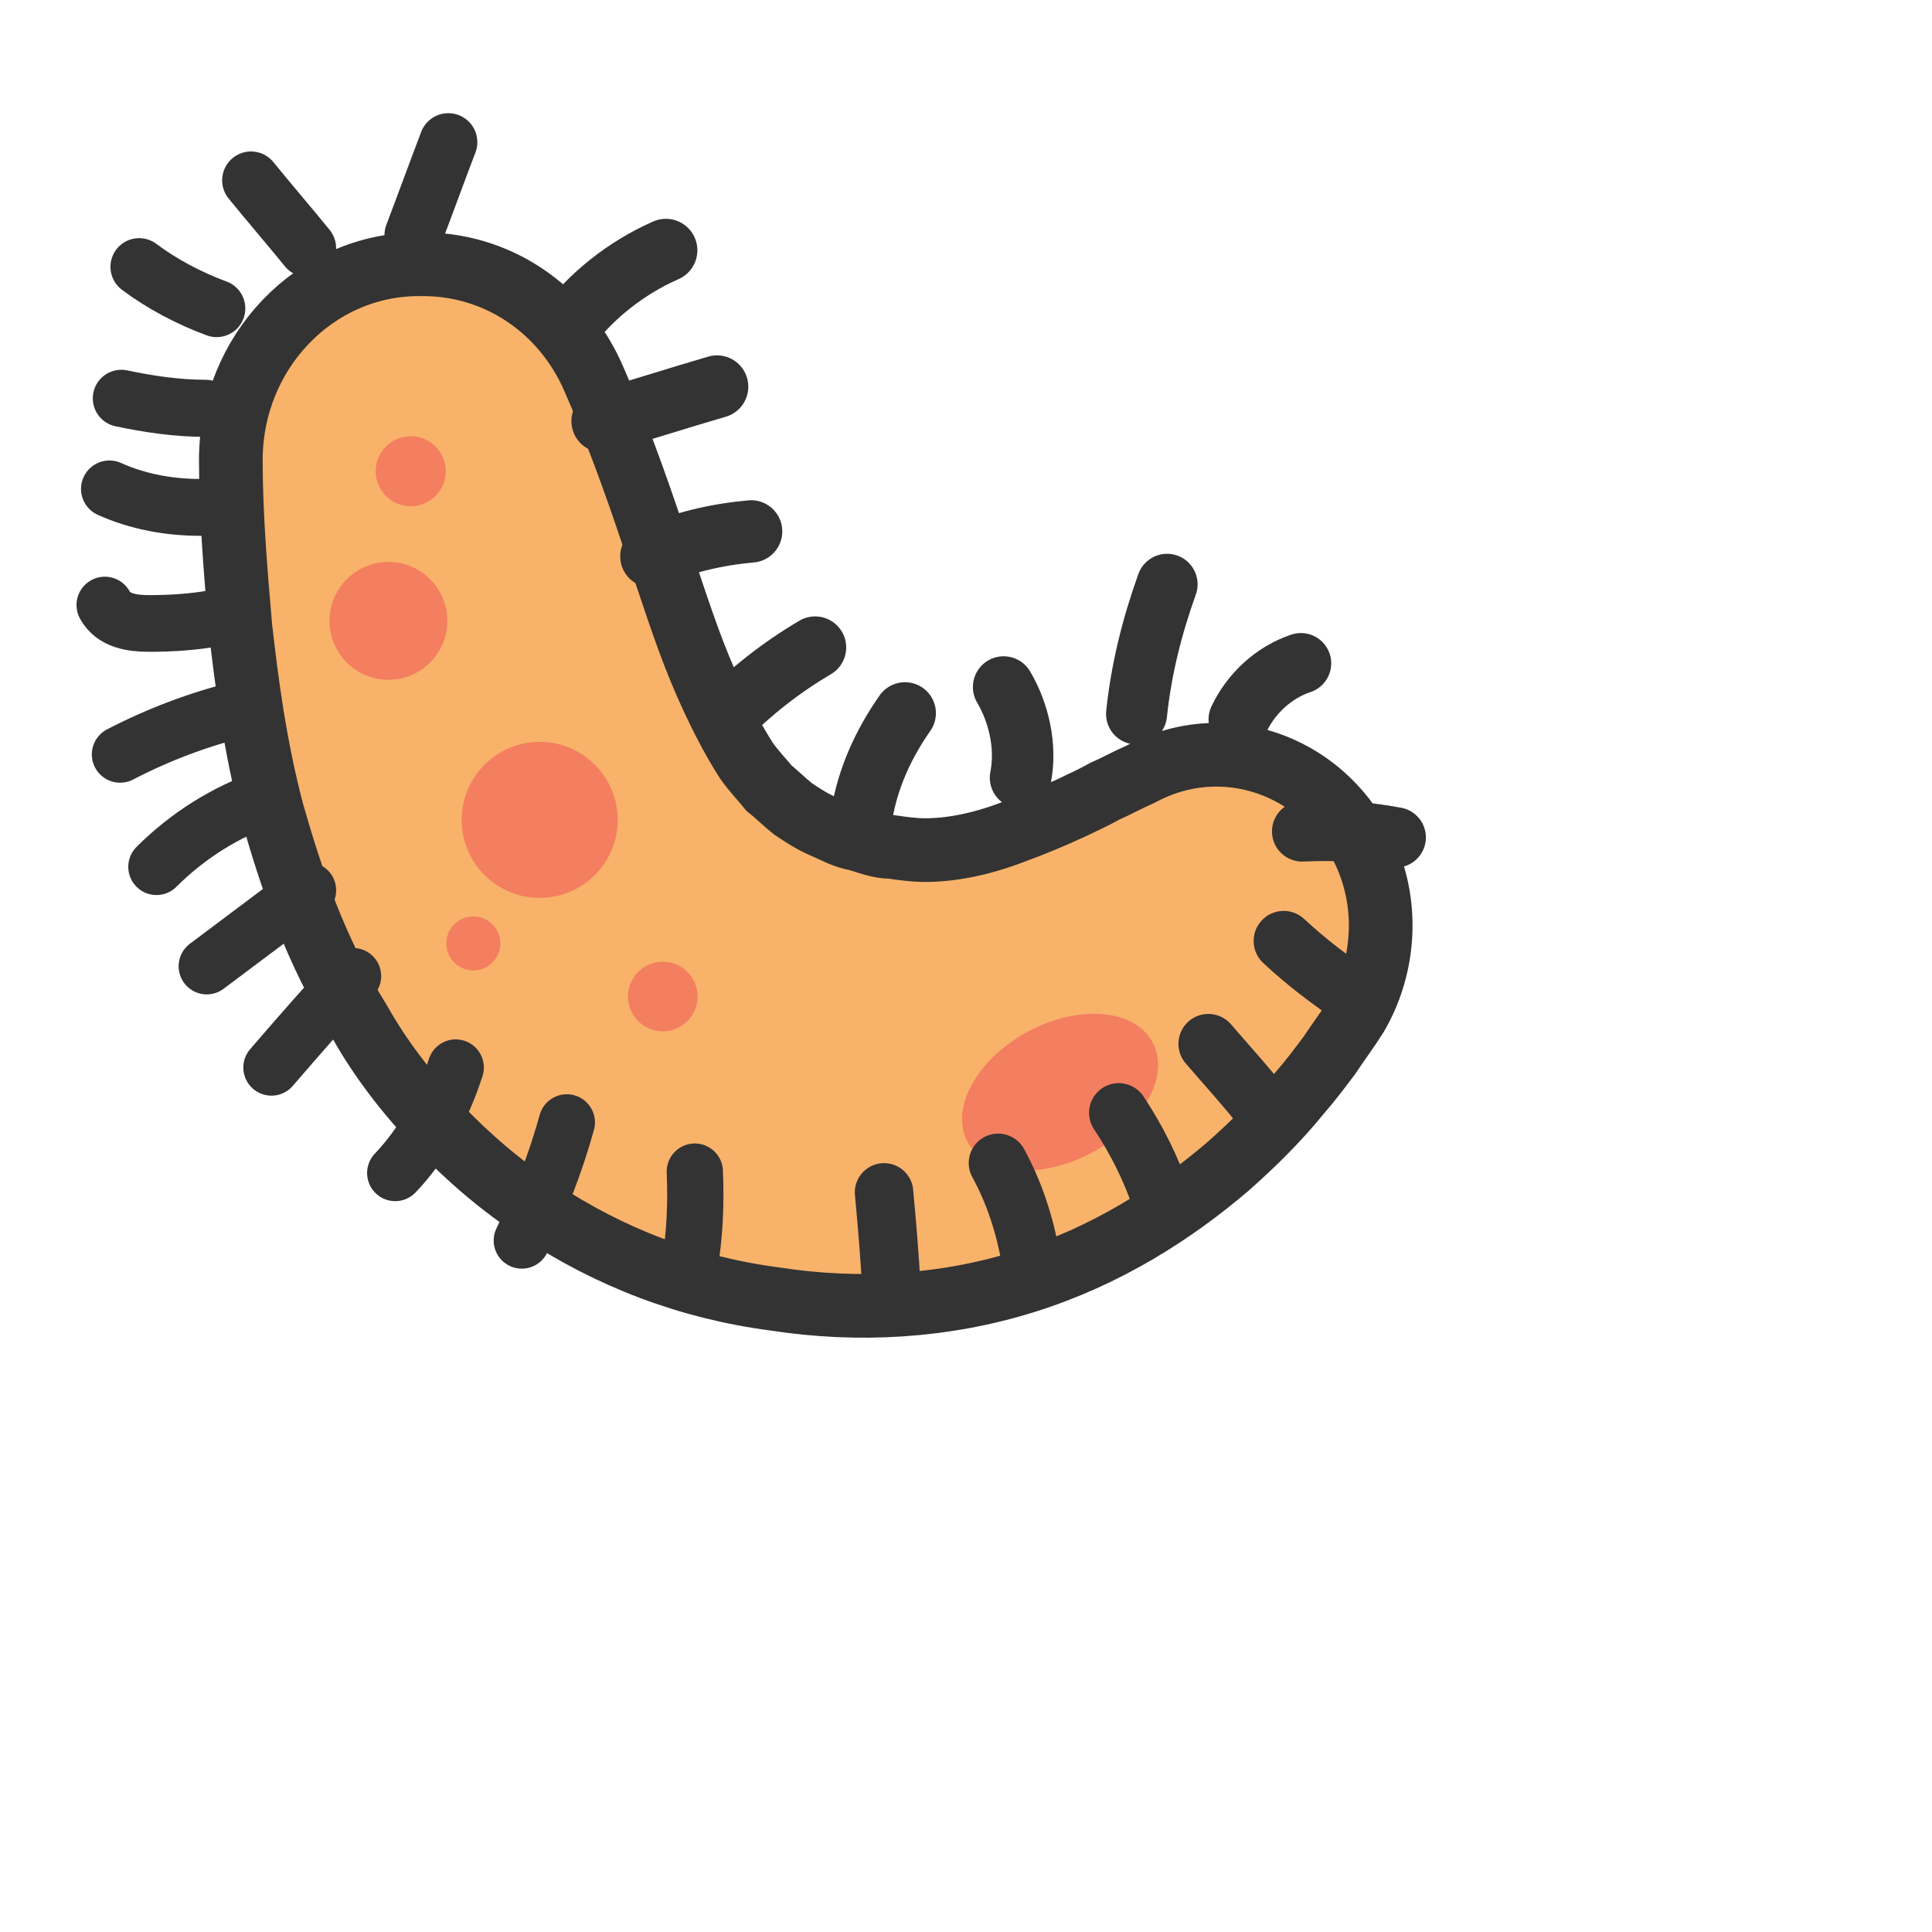
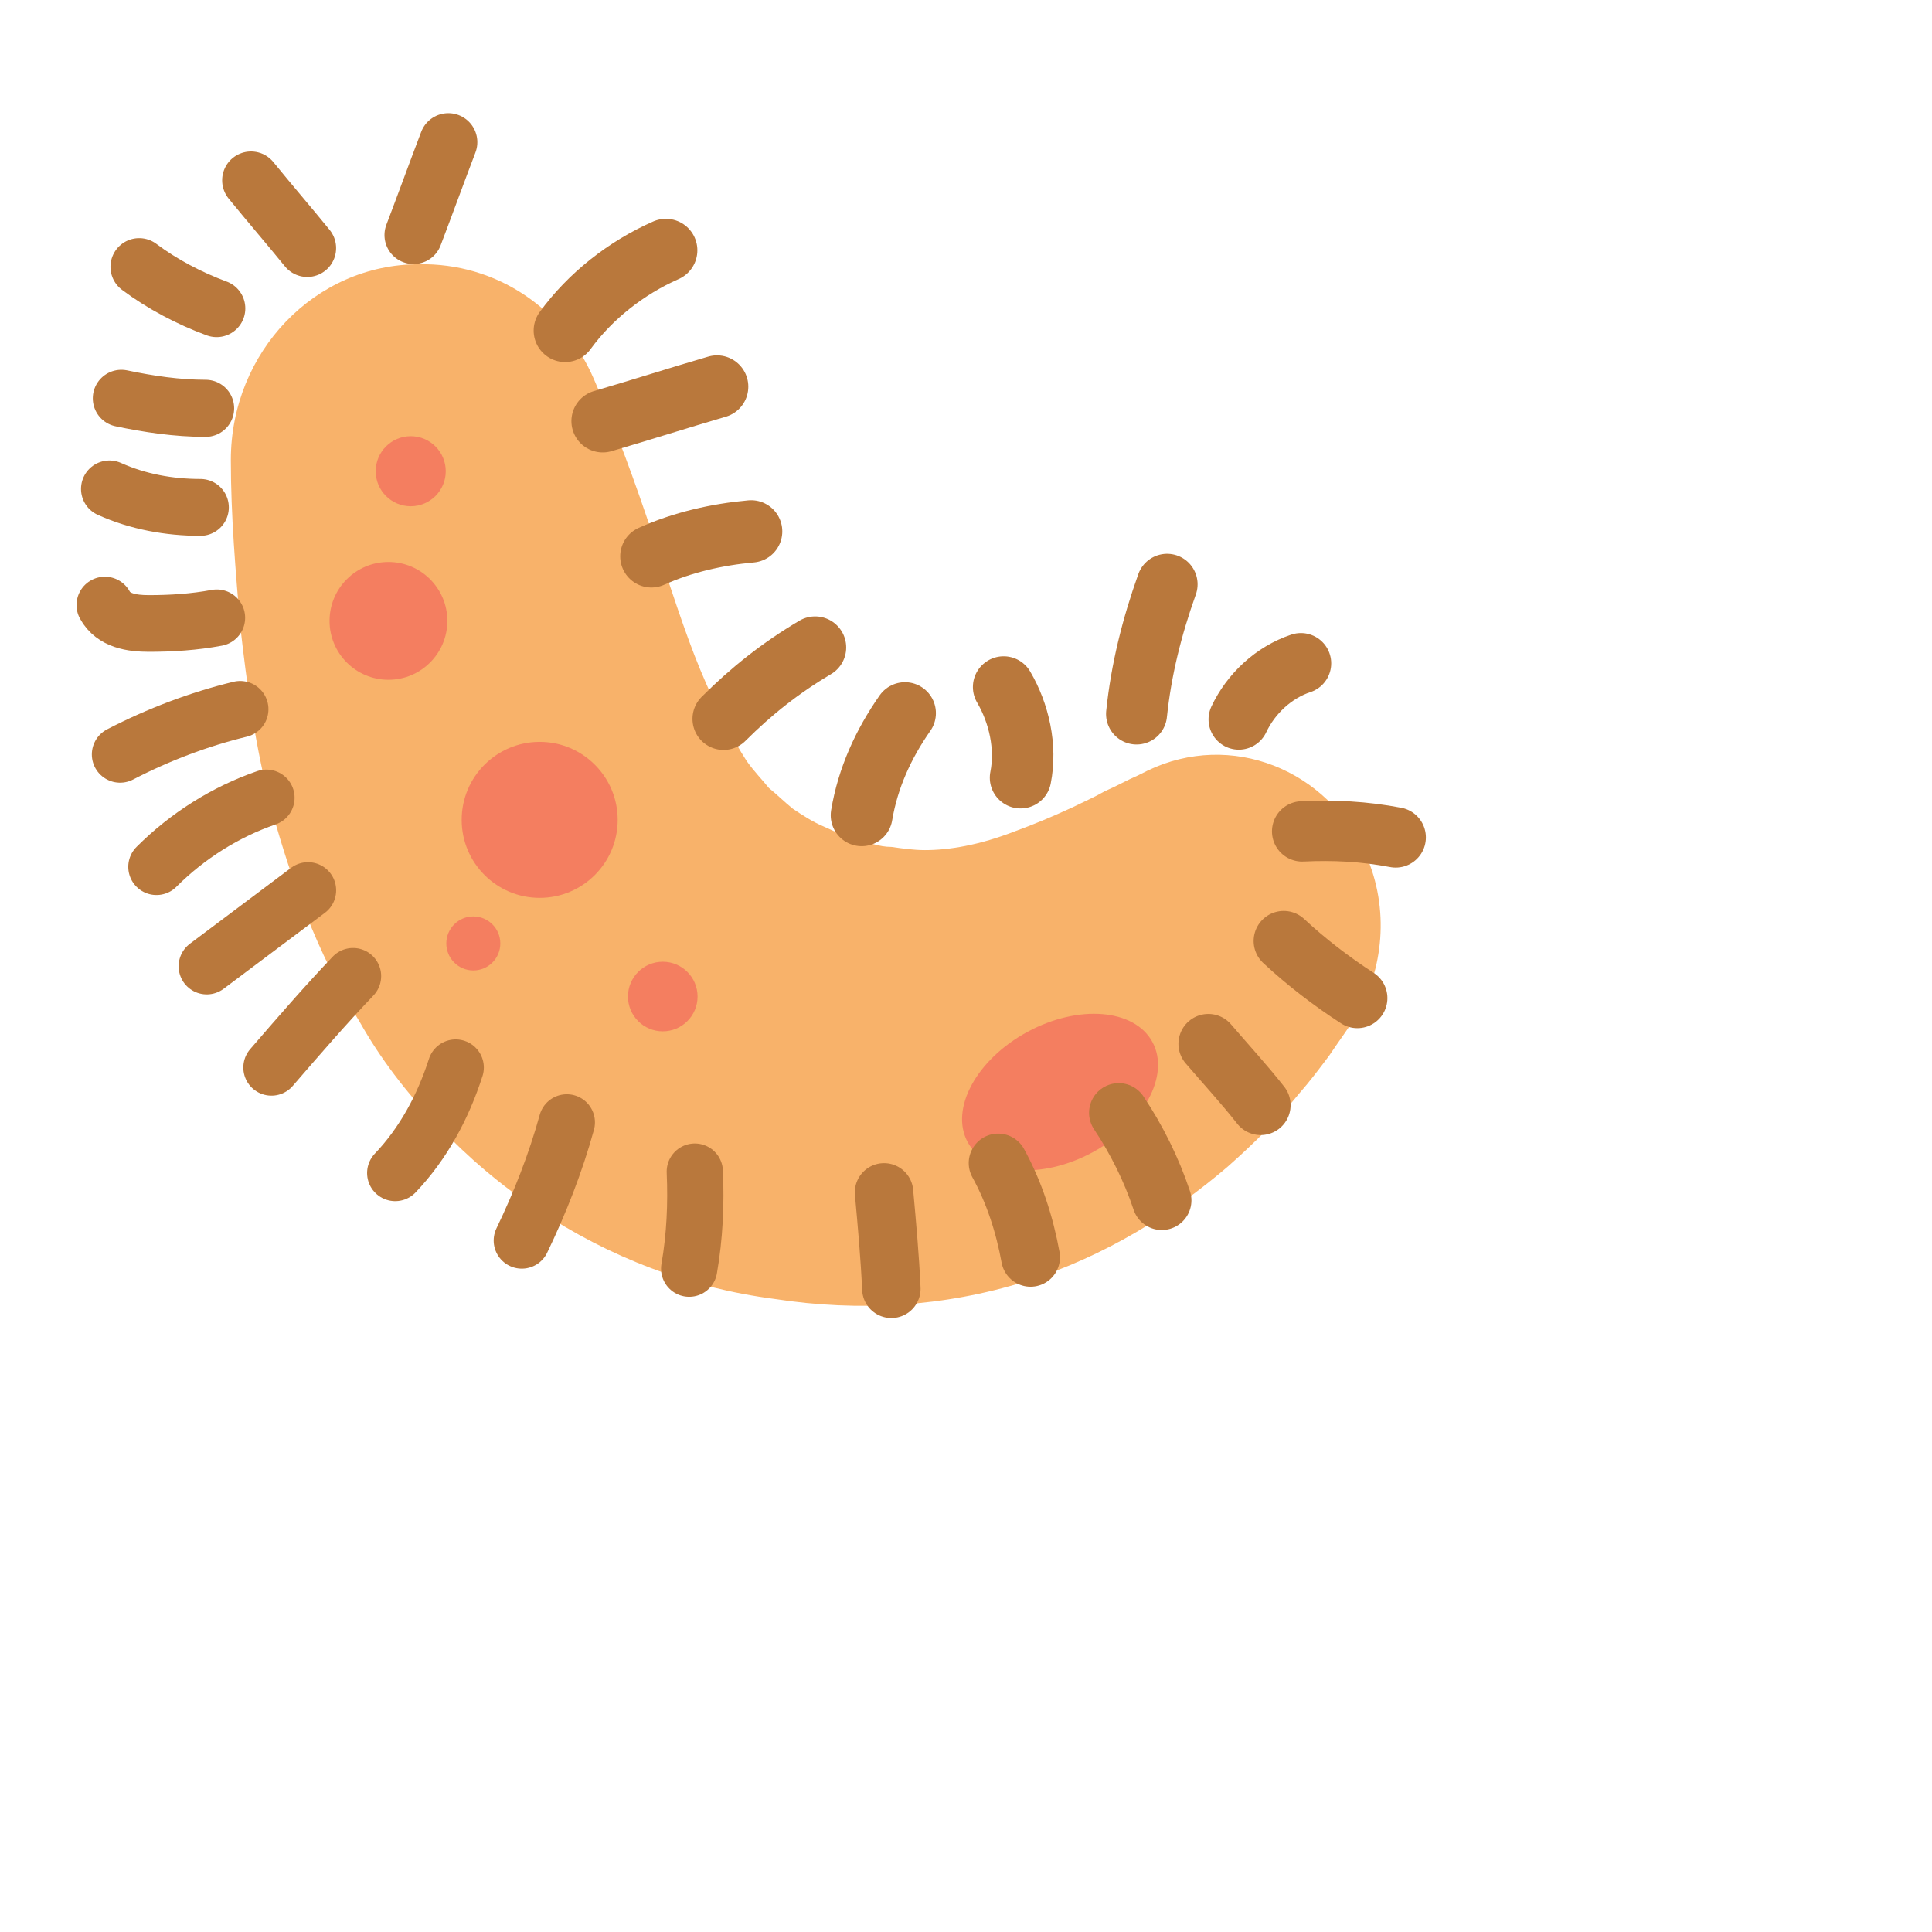
<svg xmlns="http://www.w3.org/2000/svg" version="1.1" id="圖層_1" x="0" y="0" viewBox="0 0 100 100" xml:space="preserve" preserveAspectRatio="xMidYMid" width="200" height="200" style="margin-top:0px;margin-right:0px;margin-bottom:0px;margin-left:0px;display:block;shape-rendering:auto;background-position-x:0%;background-position-y:0%;background-size:auto;background-origin:padding-box;background-clip:border-box;fill:rgb(0, 0, 0);stroke:none;transform:none;opacity:1;background:transparent;width:200px;height:200px;;animation:none">
  <g class="ldl-scale" style="transform-origin:50px 50px;transform:matrix(0.8, 0, 0, 0.8, 0, 0);fill:rgb(0, 0, 0);stroke:none;opacity:1;;animation:none">
    <g class="ldl-ani" style="fill:rgb(0, 0, 0);stroke:none;transform:none;opacity:1;;animation:none">
      <g class="ldl-layer" style="fill:rgb(0, 0, 0);stroke:none;transform:none;opacity:1;;animation:none">
        <g class="ldl-ani" style="opacity:1;transform-origin:50px 50px;transform:matrix(1.03, 0, 0, 1.03, 0, 0);animation-name:animate;animation-duration:1s;animation-timing-function:linear;animation-delay:-0.515s;animation-iteration-count:infinite;animation-direction:normal;animation-fill-mode:forwards;animation-play-state:paused;transform-box:view-box;fill:rgb(0, 0, 0);stroke:none;;animation:none">
-           <path d="M37.3 23.8c1.4 3.2 2.6 6.5 3.7 9.8 1.1 3.2 2 6.1 3 8.5 1 2.4 2 4.3 2.9 5.7.5.7 1 1.2 1.4 1.7.5.4 1 .9 1.5 1.3.6.4 1.2.8 1.9 1.1.7.3 1.4.7 2.1.8.7.2 1.4.5 2.2.5.7.1 1.4.2 2.1.2 1.5 0 3.4-.3 5.7-1.2 1.1-.4 2.3-.9 3.6-1.5.6-.3 1.3-.6 2-1 .7-.3 1.4-.7 2.1-1l.6-.3c5.2-2.5 11.3-.1 13.7 5.3 1.5 3.4 1.1 7.2-.6 10.1-.5.8-1.1 1.6-1.7 2.5-.6.8-1.2 1.6-1.9 2.4-1.3 1.6-2.8 3.1-4.5 4.6-3.4 2.9-7.6 5.6-12.7 7.2-5.1 1.6-10.5 1.9-15.7 1.1-5.4-.7-10.4-2.6-14.9-5.6-2.3-1.5-4.4-3.3-6.3-5.3-2-2.1-3.6-4.2-4.9-6.5-2.8-4.5-4.3-9-5.5-13.2-1.1-4.2-1.6-8.1-2-11.6-.3-3.5-.6-7-.6-10.5 0-6.8 5.3-12.3 11.8-12.3 4.9-.1 9.1 2.8 11 7.2h0z" fill="#f8b26a" stroke="#333" stroke-width="4" stroke-miterlimit="10" style="stroke-width:4px;fill:rgb(248, 178, 106);stroke:rgb(51, 51, 51);transform:none;opacity:1;;animation:none" />
+           <path d="M37.3 23.8c1.4 3.2 2.6 6.5 3.7 9.8 1.1 3.2 2 6.1 3 8.5 1 2.4 2 4.3 2.9 5.7.5.7 1 1.2 1.4 1.7.5.4 1 .9 1.5 1.3.6.4 1.2.8 1.9 1.1.7.3 1.4.7 2.1.8.7.2 1.4.5 2.2.5.7.1 1.4.2 2.1.2 1.5 0 3.4-.3 5.7-1.2 1.1-.4 2.3-.9 3.6-1.5.6-.3 1.3-.6 2-1 .7-.3 1.4-.7 2.1-1l.6-.3c5.2-2.5 11.3-.1 13.7 5.3 1.5 3.4 1.1 7.2-.6 10.1-.5.8-1.1 1.6-1.7 2.5-.6.8-1.2 1.6-1.9 2.4-1.3 1.6-2.8 3.1-4.5 4.6-3.4 2.9-7.6 5.6-12.7 7.2-5.1 1.6-10.5 1.9-15.7 1.1-5.4-.7-10.4-2.6-14.9-5.6-2.3-1.5-4.4-3.3-6.3-5.3-2-2.1-3.6-4.2-4.9-6.5-2.8-4.5-4.3-9-5.5-13.2-1.1-4.2-1.6-8.1-2-11.6-.3-3.5-.6-7-.6-10.5 0-6.8 5.3-12.3 11.8-12.3 4.9-.1 9.1 2.8 11 7.2h0z" fill="#f8b26a" stroke="none" stroke-width="0" stroke-miterlimit="10" style="stroke-width:0px;fill:rgb(248, 178, 106);stroke:none;transform:none;opacity:1;;animation:none" />
        </g>
      </g>
      <g class="ldl-layer" style="fill:rgb(0, 0, 0);stroke:none;transform:none;opacity:1;;animation:none">
        <g class="ldl-ani" style="opacity:1;transform-origin:50px 50px;transform:matrix(1.03, 0, 0, 1.03, 0, 0);animation-name:animate;animation-duration:1s;animation-timing-function:linear;animation-delay:-0.529s;animation-iteration-count:infinite;animation-direction:normal;animation-fill-mode:forwards;animation-play-state:paused;transform-box:view-box;fill:rgb(0, 0, 0);stroke:none;;animation:none">
          <circle cx="25.8" cy="29.6" r="2.2" fill="#f47e60" style="stroke-width:1px;fill:rgb(244, 126, 96);stroke:none;transform:none;opacity:1;;animation:none" />
        </g>
      </g>
      <g class="ldl-layer" style="fill:rgb(0, 0, 0);stroke:none;transform:none;opacity:1;;animation:none">
        <g class="ldl-ani" style="opacity:1;transform-origin:50px 50px;transform:matrix(1.03, 0, 0, 1.03, 0, 0);animation-name:animate;animation-duration:1s;animation-timing-function:linear;animation-delay:-0.544s;animation-iteration-count:infinite;animation-direction:normal;animation-fill-mode:forwards;animation-play-state:paused;transform-box:view-box;fill:rgb(0, 0, 0);stroke:none;;animation:none">
          <circle cx="24.4" cy="39" r="3.7" fill="#f47e60" style="stroke-width:1px;fill:rgb(244, 126, 96);stroke:none;transform:none;opacity:1;;animation:none" />
        </g>
      </g>
      <g class="ldl-layer" style="fill:rgb(0, 0, 0);stroke:none;transform:none;opacity:1;;animation:none">
        <g class="ldl-ani" style="opacity:1;transform-origin:50px 50px;transform:matrix(1.03, 0, 0, 1.03, 0, 0);animation-name:animate;animation-duration:1s;animation-timing-function:linear;animation-delay:-0.559s;animation-iteration-count:infinite;animation-direction:normal;animation-fill-mode:forwards;animation-play-state:paused;transform-box:view-box;fill:rgb(0, 0, 0);stroke:none;;animation:none">
          <ellipse transform="matrix(0.8792248,-0.476407,0.476407,0.8792248,-24.65054,40.01202)" cx="66.6" cy="68.6" rx="6.6" ry="4.3" fill="#f47e60" style="stroke-width:1px;fill:rgb(244, 126, 96);stroke:none;transform:matrix(0.879225, -0.476407, 0.476407, 0.879225, -24.6505, 40.012);opacity:1;;animation:none" />
        </g>
      </g>
      <g class="ldl-layer" style="fill:rgb(0, 0, 0);stroke:none;transform:none;opacity:1;;animation:none">
        <g class="ldl-ani" style="opacity:1;transform-origin:50px 50px;transform:matrix(1.03, 0, 0, 1.03, 0, 0);animation-name:animate;animation-duration:1s;animation-timing-function:linear;animation-delay:-0.574s;animation-iteration-count:infinite;animation-direction:normal;animation-fill-mode:forwards;animation-play-state:paused;transform-box:view-box;fill:rgb(0, 0, 0);stroke:none;;animation:none">
          <circle cx="33.9" cy="51.5" r="4.9" fill="#f47e60" style="stroke-width:1px;fill:rgb(244, 126, 96);stroke:none;transform:none;opacity:1;;animation:none" />
        </g>
      </g>
      <g class="ldl-layer" style="fill:rgb(0, 0, 0);stroke:none;transform:none;opacity:1;;animation:none">
        <g class="ldl-ani" style="opacity:1;transform-origin:50px 50px;transform:matrix(1.02762, 0, 0, 1.02762, 0, 0);animation-name:animate;animation-duration:1s;animation-timing-function:linear;animation-delay:-0.588s;animation-iteration-count:infinite;animation-direction:normal;animation-fill-mode:forwards;animation-play-state:paused;transform-box:view-box;fill:rgb(0, 0, 0);stroke:none;;animation:none">
          <circle cx="29.8" cy="59.4" r="1.7" fill="#f47e60" style="stroke-width:1px;fill:rgb(244, 126, 96);stroke:none;transform:none;opacity:1;;animation:none" />
        </g>
      </g>
      <g class="ldl-layer" style="fill:rgb(0, 0, 0);stroke:none;transform:none;opacity:1;;animation:none">
        <g class="ldl-ani" style="opacity:1;transform-origin:50px 50px;transform:matrix(1.02341, 0, 0, 1.02341, 0, 0);animation-name:animate;animation-duration:1s;animation-timing-function:linear;animation-delay:-0.603s;animation-iteration-count:infinite;animation-direction:normal;animation-fill-mode:forwards;animation-play-state:paused;transform-box:view-box;fill:rgb(0, 0, 0);stroke:none;;animation:none">
          <circle cx="41.9" cy="63" r="2.2" fill="#f47e60" style="stroke-width:1px;fill:rgb(244, 126, 96);stroke:none;transform:none;opacity:1;;animation:none" />
        </g>
      </g>
      <g class="ldl-layer" style="fill:rgb(0, 0, 0);stroke:none;transform:none;opacity:1;;animation:none">
        <g class="ldl-ani" style="opacity:1;transform-origin:50px 50px;transform:matrix(1.0185, 0, 0, 1.0185, 0, 0);animation-name:animate;animation-duration:1s;animation-timing-function:linear;animation-delay:-0.618s;animation-iteration-count:infinite;animation-direction:normal;animation-fill-mode:forwards;animation-play-state:paused;transform-box:view-box;fill:rgb(0, 0, 0);stroke:none;;animation:none">
-           <path d="M35.9 21c1.6-2.2 3.9-4 6.4-5.1" fill="none" stroke="#333" stroke-width="4" stroke-miterlimit="10" stroke-linecap="round" style="stroke-width:4px;stroke:rgb(51, 51, 51);fill:none;transform:none;opacity:1;;animation:none" />
+           <path d="M35.9 21c1.6-2.2 3.9-4 6.4-5.1" fill="none" stroke="rgb(185, 120, 60)" stroke-width="4" stroke-miterlimit="10" stroke-linecap="round" style="stroke-width:4px;stroke:rgb(185, 120, 60);fill:none;transform:none;opacity:1;;animation:none" />
        </g>
      </g>
      <g class="ldl-layer" style="fill:rgb(0, 0, 0);stroke:none;transform:none;opacity:1;;animation:none">
        <g class="ldl-ani" style="opacity:1;transform-origin:50px 50px;transform:matrix(1.01288, 0, 0, 1.01288, 0, 0);animation-name:animate;animation-duration:1s;animation-timing-function:linear;animation-delay:-0.632s;animation-iteration-count:infinite;animation-direction:normal;animation-fill-mode:forwards;animation-play-state:paused;transform-box:view-box;fill:rgb(0, 0, 0);stroke:none;;animation:none">
-           <path d="M38.5 26.9c2.4-.7 4.9-1.5 7.3-2.2" fill="none" stroke="#333" stroke-width="4" stroke-miterlimit="10" stroke-linecap="round" style="stroke-width:4px;stroke:rgb(51, 51, 51);fill:none;transform:none;opacity:1;;animation:none" />
+           <path d="M38.5 26.9c2.4-.7 4.9-1.5 7.3-2.2" fill="none" stroke="rgb(185, 120, 60)" stroke-width="4" stroke-miterlimit="10" stroke-linecap="round" style="stroke-width:4px;stroke:rgb(185, 120, 60);fill:none;transform:none;opacity:1;;animation:none" />
        </g>
      </g>
      <g class="ldl-layer" style="fill:rgb(0, 0, 0);stroke:none;transform:none;opacity:1;;animation:none">
        <g class="ldl-ani" style="opacity:1;transform-origin:50px 50px;transform:matrix(1.00824, 0, 0, 1.00824, 0, 0);animation-name:animate;animation-duration:1s;animation-timing-function:linear;animation-delay:-0.647s;animation-iteration-count:infinite;animation-direction:normal;animation-fill-mode:forwards;animation-play-state:paused;transform-box:view-box;fill:rgb(0, 0, 0);stroke:none;;animation:none">
-           <path d="M41.8 35.7c2-.9 4.2-1.4 6.4-1.6" fill="none" stroke="#333" stroke-width="4" stroke-miterlimit="10" stroke-linecap="round" style="stroke-width:4px;stroke:rgb(51, 51, 51);fill:none;transform:none;opacity:1;;animation:none" />
+           <path d="M41.8 35.7c2-.9 4.2-1.4 6.4-1.6" fill="none" stroke="rgb(185, 120, 60)" stroke-width="4" stroke-miterlimit="10" stroke-linecap="round" style="stroke-width:4px;stroke:rgb(185, 120, 60);fill:none;transform:none;opacity:1;;animation:none" />
        </g>
      </g>
      <g class="ldl-layer" style="fill:rgb(0, 0, 0);stroke:none;transform:none;opacity:1;;animation:none">
        <g class="ldl-ani" style="opacity:1;transform-origin:50px 50px;transform:matrix(1.00456, 0, 0, 1.00456, 0, 0);animation-name:animate;animation-duration:1s;animation-timing-function:linear;animation-delay:-0.662s;animation-iteration-count:infinite;animation-direction:normal;animation-fill-mode:forwards;animation-play-state:paused;transform-box:view-box;fill:rgb(0, 0, 0);stroke:none;;animation:none">
-           <path d="M46.6 46.3c1.8-1.8 3.7-3.3 5.9-4.6" fill="none" stroke="#333" stroke-width="4" stroke-miterlimit="10" stroke-linecap="round" style="stroke-width:4px;stroke:rgb(51, 51, 51);fill:none;transform:none;opacity:1;;animation:none" />
+           <path d="M46.6 46.3c1.8-1.8 3.7-3.3 5.9-4.6" fill="none" stroke="rgb(185, 120, 60)" stroke-width="4" stroke-miterlimit="10" stroke-linecap="round" style="stroke-width:4px;stroke:rgb(185, 120, 60);fill:none;transform:none;opacity:1;;animation:none" />
        </g>
      </g>
      <g class="ldl-layer" style="fill:rgb(0, 0, 0);stroke:none;transform:none;opacity:1;;animation:none">
        <g class="ldl-ani" style="opacity:1;transform-origin:50px 50px;transform:matrix(1.00088, 0, 0, 1.00088, 0, 0);animation-name:animate;animation-duration:1s;animation-timing-function:linear;animation-delay:-0.676s;animation-iteration-count:infinite;animation-direction:normal;animation-fill-mode:forwards;animation-play-state:paused;transform-box:view-box;fill:rgb(0, 0, 0);stroke:none;;animation:none">
-           <path d="M55.7 52.7c.4-2.4 1.4-4.6 2.8-6.6" fill="none" stroke="#333" stroke-width="4" stroke-miterlimit="10" stroke-linecap="round" style="stroke-width:4px;stroke:rgb(51, 51, 51);fill:none;transform:none;opacity:1;;animation:none" />
+           <path d="M55.7 52.7c.4-2.4 1.4-4.6 2.8-6.6" fill="none" stroke="rgb(185, 120, 60)" stroke-width="4" stroke-miterlimit="10" stroke-linecap="round" style="stroke-width:4px;stroke:rgb(185, 120, 60);fill:none;transform:none;opacity:1;;animation:none" />
        </g>
      </g>
      <g class="ldl-layer" style="fill:rgb(0, 0, 0);stroke:none;transform:none;opacity:1;;animation:none">
        <g class="ldl-ani" style="opacity:1;transform-origin:50px 50px;transform:matrix(0.994412, 0, 0, 0.994412, 0, 0);animation-name:animate;animation-duration:1s;animation-timing-function:linear;animation-delay:-0.691s;animation-iteration-count:infinite;animation-direction:normal;animation-fill-mode:forwards;animation-play-state:paused;transform-box:view-box;fill:rgb(0, 0, 0);stroke:none;;animation:none">
-           <path d="M66.4 50.6c.4-2-.1-4.2-1.1-5.9" fill="none" stroke="#333" stroke-width="4" stroke-miterlimit="10" stroke-linecap="round" style="stroke-width:4px;stroke:rgb(51, 51, 51);fill:none;transform:none;opacity:1;;animation:none" />
+           <path d="M66.4 50.6c.4-2-.1-4.2-1.1-5.9" fill="none" stroke="rgb(185, 120, 60)" stroke-width="4" stroke-miterlimit="10" stroke-linecap="round" style="stroke-width:4px;stroke:rgb(185, 120, 60);fill:none;transform:none;opacity:1;;animation:none" />
        </g>
      </g>
      <g class="ldl-layer" style="fill:rgb(0, 0, 0);stroke:none;transform:none;opacity:1;;animation:none">
        <g class="ldl-ani" style="opacity:1;transform-origin:50px 50px;transform:matrix(0.987059, 0, 0, 0.987059, 0, 0);animation-name:animate;animation-duration:1s;animation-timing-function:linear;animation-delay:-0.706s;animation-iteration-count:infinite;animation-direction:normal;animation-fill-mode:forwards;animation-play-state:paused;transform-box:view-box;fill:rgb(0, 0, 0);stroke:none;;animation:none">
-           <path d="M74.5 46.8c.3-2.9 1-5.7 2-8.5" fill="none" stroke="#333" stroke-width="4" stroke-miterlimit="10" stroke-linecap="round" style="stroke-width:4px;stroke:rgb(51, 51, 51);fill:none;transform:none;opacity:1;;animation:none" />
+           <path d="M74.5 46.8c.3-2.9 1-5.7 2-8.5" fill="none" stroke="rgb(185, 120, 60)" stroke-width="4" stroke-miterlimit="10" stroke-linecap="round" style="stroke-width:4px;stroke:rgb(185, 120, 60);fill:none;transform:none;opacity:1;;animation:none" />
        </g>
      </g>
      <g class="ldl-layer" style="fill:rgb(0, 0, 0);stroke:none;transform:none;opacity:1;;animation:none">
        <g class="ldl-ani" style="opacity:1;transform-origin:50px 50px;transform:matrix(0.979855, 0, 0, 0.979855, 0, 0);animation-name:animate;animation-duration:1s;animation-timing-function:linear;animation-delay:-0.721s;animation-iteration-count:infinite;animation-direction:normal;animation-fill-mode:forwards;animation-play-state:paused;transform-box:view-box;fill:rgb(0, 0, 0);stroke:none;;animation:none">
-           <path d="M81.8 47.5c.8-1.7 2.3-3.1 4.1-3.7" fill="none" stroke="#333" stroke-width="4" stroke-miterlimit="10" stroke-linecap="round" style="stroke-width:4px;stroke:rgb(51, 51, 51);fill:none;transform:none;opacity:1;;animation:none" />
+           <path d="M81.8 47.5c.8-1.7 2.3-3.1 4.1-3.7" fill="none" stroke="rgb(185, 120, 60)" stroke-width="4" stroke-miterlimit="10" stroke-linecap="round" style="stroke-width:4px;stroke:rgb(185, 120, 60);fill:none;transform:none;opacity:1;;animation:none" />
        </g>
      </g>
      <g class="ldl-layer" style="fill:rgb(0, 0, 0);stroke:none;transform:none;opacity:1;;animation:none">
        <g class="ldl-ani" style="opacity:1;transform-origin:50px 50px;transform:matrix(0.976239, 0, 0, 0.976239, 0, 0);animation-name:animate;animation-duration:1s;animation-timing-function:linear;animation-delay:-0.735s;animation-iteration-count:infinite;animation-direction:normal;animation-fill-mode:forwards;animation-play-state:paused;transform-box:view-box;fill:rgb(0, 0, 0);stroke:none;;animation:none">
-           <path d="M86.3 55.1c2.1-.1 4.1 0 6.2.4" fill="none" stroke="#333" stroke-width="4" stroke-miterlimit="10" stroke-linecap="round" style="stroke-width:4px;stroke:rgb(51, 51, 51);fill:none;transform:none;opacity:1;;animation:none" />
+           <path d="M86.3 55.1c2.1-.1 4.1 0 6.2.4" fill="none" stroke="rgb(185, 120, 60)" stroke-width="4" stroke-miterlimit="10" stroke-linecap="round" style="stroke-width:4px;stroke:rgb(185, 120, 60);fill:none;transform:none;opacity:1;;animation:none" />
        </g>
      </g>
      <g class="ldl-layer" style="fill:rgb(0, 0, 0);stroke:none;transform:none;opacity:1;;animation:none">
        <g class="ldl-ani" style="opacity:1;transform-origin:50px 50px;transform:matrix(0.972541, 0, 0, 0.972541, 0, 0);animation-name:animate;animation-duration:1s;animation-timing-function:linear;animation-delay:-0.75s;animation-iteration-count:infinite;animation-direction:normal;animation-fill-mode:forwards;animation-play-state:paused;transform-box:view-box;fill:rgb(0, 0, 0);stroke:none;;animation:none">
-           <path d="M85.4 62.6c1.5 1.4 3.2 2.7 4.9 3.8" fill="none" stroke="#333" stroke-width="4" stroke-miterlimit="10" stroke-linecap="round" style="stroke-width:4px;stroke:rgb(51, 51, 51);fill:none;transform:none;opacity:1;;animation:none" />
+           <path d="M85.4 62.6c1.5 1.4 3.2 2.7 4.9 3.8" fill="none" stroke="rgb(185, 120, 60)" stroke-width="4" stroke-miterlimit="10" stroke-linecap="round" style="stroke-width:4px;stroke:rgb(185, 120, 60);fill:none;transform:none;opacity:1;;animation:none" />
        </g>
      </g>
      <g class="ldl-layer" style="fill:rgb(0, 0, 0);stroke:none;transform:none;opacity:1;;animation:none">
        <g class="ldl-ani" style="opacity:1;transform-origin:50px 50px;transform:matrix(0.967574, 0, 0, 0.967574, 0, 0);animation-name:animate;animation-duration:1s;animation-timing-function:linear;animation-delay:-0.765s;animation-iteration-count:infinite;animation-direction:normal;animation-fill-mode:forwards;animation-play-state:paused;transform-box:view-box;fill:rgb(0, 0, 0);stroke:none;;animation:none">
-           <path d="M80.8 69.8c1.2 1.4 2.4 2.7 3.5 4.1" fill="none" stroke="#333" stroke-width="4" stroke-miterlimit="10" stroke-linecap="round" style="stroke-width:4px;stroke:rgb(51, 51, 51);fill:none;transform:none;opacity:1;;animation:none" />
+           <path d="M80.8 69.8c1.2 1.4 2.4 2.7 3.5 4.1" fill="none" stroke="rgb(185, 120, 60)" stroke-width="4" stroke-miterlimit="10" stroke-linecap="round" style="stroke-width:4px;stroke:rgb(185, 120, 60);fill:none;transform:none;opacity:1;;animation:none" />
        </g>
      </g>
      <g class="ldl-layer" style="fill:rgb(0, 0, 0);stroke:none;transform:none;opacity:1;;animation:none">
        <g class="ldl-ani" style="opacity:1;transform-origin:50px 50px;transform:matrix(0.959974, 0, 0, 0.959974, 0, 0);animation-name:animate;animation-duration:1s;animation-timing-function:linear;animation-delay:-0.779s;animation-iteration-count:infinite;animation-direction:normal;animation-fill-mode:forwards;animation-play-state:paused;transform-box:view-box;fill:rgb(0, 0, 0);stroke:none;;animation:none">
-           <path d="M75.4 75c1.2 1.8 2.2 3.8 2.9 5.9" fill="none" stroke="#333" stroke-width="4" stroke-miterlimit="10" stroke-linecap="round" style="stroke-width:4px;stroke:rgb(51, 51, 51);fill:none;transform:none;opacity:1;;animation:none" />
+           <path d="M75.4 75c1.2 1.8 2.2 3.8 2.9 5.9" fill="none" stroke="rgb(185, 120, 60)" stroke-width="4" stroke-miterlimit="10" stroke-linecap="round" style="stroke-width:4px;stroke:rgb(185, 120, 60);fill:none;transform:none;opacity:1;;animation:none" />
        </g>
      </g>
      <g class="ldl-layer" style="fill:rgb(0, 0, 0);stroke:none;transform:none;opacity:1;;animation:none">
        <g class="ldl-ani" style="opacity:1;transform-origin:50px 50px;transform:matrix(0.952523, 0, 0, 0.952523, 0, 0);animation-name:animate;animation-duration:1s;animation-timing-function:linear;animation-delay:-0.794s;animation-iteration-count:infinite;animation-direction:normal;animation-fill-mode:forwards;animation-play-state:paused;transform-box:view-box;fill:rgb(0, 0, 0);stroke:none;;animation:none">
-           <path d="M67.8 79c1.1 2 1.8 4.2 2.2 6.4" fill="none" stroke="#333" stroke-width="4" stroke-miterlimit="10" stroke-linecap="round" style="stroke-width:4px;stroke:rgb(51, 51, 51);fill:none;transform:none;opacity:1;;animation:none" />
+           <path d="M67.8 79c1.1 2 1.8 4.2 2.2 6.4" fill="none" stroke="rgb(185, 120, 60)" stroke-width="4" stroke-miterlimit="10" stroke-linecap="round" style="stroke-width:4px;stroke:rgb(185, 120, 60);fill:none;transform:none;opacity:1;;animation:none" />
        </g>
      </g>
      <g class="ldl-layer" style="fill:rgb(0, 0, 0);stroke:none;transform:none;opacity:1;;animation:none">
        <g class="ldl-ani" style="opacity:1;transform-origin:50px 50px;transform:matrix(0.945413, 0, 0, 0.945413, 0, 0);animation-name:animate;animation-duration:1s;animation-timing-function:linear;animation-delay:-0.809s;animation-iteration-count:infinite;animation-direction:normal;animation-fill-mode:forwards;animation-play-state:paused;transform-box:view-box;fill:rgb(0, 0, 0);stroke:none;;animation:none">
-           <path d="M60.5 81.6c.2 2.2.4 4.4.5 6.6" fill="none" stroke="#333" stroke-width="4" stroke-miterlimit="10" stroke-linecap="round" style="stroke-width:4px;stroke:rgb(51, 51, 51);fill:none;transform:none;opacity:1;;animation:none" />
+           <path d="M60.5 81.6c.2 2.2.4 4.4.5 6.6" fill="none" stroke="rgb(185, 120, 60)" stroke-width="4" stroke-miterlimit="10" stroke-linecap="round" style="stroke-width:4px;stroke:rgb(185, 120, 60);fill:none;transform:none;opacity:1;;animation:none" />
        </g>
      </g>
      <g class="ldl-layer" style="fill:rgb(0, 0, 0);stroke:none;transform:none;opacity:1;;animation:none">
        <g class="ldl-ani" style="opacity:1;transform-origin:50px 50px;transform:matrix(0.938713, 0, 0, 0.938713, 0, 0);animation-name:animate;animation-duration:1s;animation-timing-function:linear;animation-delay:-0.824s;animation-iteration-count:infinite;animation-direction:normal;animation-fill-mode:forwards;animation-play-state:paused;transform-box:view-box;fill:rgb(0, 0, 0);stroke:none;;animation:none">
-           <path d="M28.5 16.2c.8-2.1 1.6-4.3 2.4-6.4" fill="none" stroke="#333" stroke-width="4" stroke-miterlimit="10" stroke-linecap="round" style="stroke-width:4px;stroke:rgb(51, 51, 51);fill:none;transform:none;opacity:1;;animation:none" />
+           <path d="M28.5 16.2c.8-2.1 1.6-4.3 2.4-6.4" fill="none" stroke="rgb(185, 120, 60)" stroke-width="4" stroke-miterlimit="10" stroke-linecap="round" style="stroke-width:4px;stroke:rgb(185, 120, 60);fill:none;transform:none;opacity:1;;animation:none" />
        </g>
      </g>
      <g class="ldl-layer" style="fill:rgb(0, 0, 0);stroke:none;transform:none;opacity:1;;animation:none">
        <g class="ldl-ani" style="opacity:1;transform-origin:50px 50px;transform:matrix(0.933312, 0, 0, 0.933312, 0, 0);animation-name:animate;animation-duration:1s;animation-timing-function:linear;animation-delay:-0.838s;animation-iteration-count:infinite;animation-direction:normal;animation-fill-mode:forwards;animation-play-state:paused;transform-box:view-box;fill:rgb(0, 0, 0);stroke:none;;animation:none">
-           <path d="M21.3 17.2c-1.3-1.6-2.6-3.1-3.9-4.7" fill="none" stroke="#333" stroke-width="4" stroke-miterlimit="10" stroke-linecap="round" style="stroke-width:4px;stroke:rgb(51, 51, 51);fill:none;transform:none;opacity:1;;animation:none" />
+           <path d="M21.3 17.2c-1.3-1.6-2.6-3.1-3.9-4.7" fill="none" stroke="rgb(185, 120, 60)" stroke-width="4" stroke-miterlimit="10" stroke-linecap="round" style="stroke-width:4px;stroke:rgb(185, 120, 60);fill:none;transform:none;opacity:1;;animation:none" />
        </g>
      </g>
      <g class="ldl-layer" style="fill:rgb(0, 0, 0);stroke:none;transform:none;opacity:1;;animation:none">
        <g class="ldl-ani" style="opacity:1;transform-origin:50px 50px;transform:matrix(0.928166, 0, 0, 0.928166, 0, 0);animation-name:animate;animation-duration:1s;animation-timing-function:linear;animation-delay:-0.853s;animation-iteration-count:infinite;animation-direction:normal;animation-fill-mode:forwards;animation-play-state:paused;transform-box:view-box;fill:rgb(0, 0, 0);stroke:none;;animation:none">
-           <path d="M15.1 21.5c-1.9-.7-3.8-1.7-5.4-2.9" fill="none" stroke="#333" stroke-width="4" stroke-miterlimit="10" stroke-linecap="round" style="stroke-width:4px;stroke:rgb(51, 51, 51);fill:none;transform:none;opacity:1;;animation:none" />
+           <path d="M15.1 21.5c-1.9-.7-3.8-1.7-5.4-2.9" fill="none" stroke="rgb(185, 120, 60)" stroke-width="4" stroke-miterlimit="10" stroke-linecap="round" style="stroke-width:4px;stroke:rgb(185, 120, 60);fill:none;transform:none;opacity:1;;animation:none" />
        </g>
      </g>
      <g class="ldl-layer" style="fill:rgb(0, 0, 0);stroke:none;transform:none;opacity:1;;animation:none">
        <g class="ldl-ani" style="opacity:1;transform-origin:50px 50px;transform:matrix(0.923735, 0, 0, 0.923735, 0, 0);animation-name:animate;animation-duration:1s;animation-timing-function:linear;animation-delay:-0.868s;animation-iteration-count:infinite;animation-direction:normal;animation-fill-mode:forwards;animation-play-state:paused;transform-box:view-box;fill:rgb(0, 0, 0);stroke:none;;animation:none">
-           <path d="M14.4 28.6c-2 0-4-.3-5.9-.7" fill="none" stroke="#333" stroke-width="4" stroke-miterlimit="10" stroke-linecap="round" style="stroke-width:4px;stroke:rgb(51, 51, 51);fill:none;transform:none;opacity:1;;animation:none" />
+           <path d="M14.4 28.6c-2 0-4-.3-5.9-.7" fill="none" stroke="rgb(185, 120, 60)" stroke-width="4" stroke-miterlimit="10" stroke-linecap="round" style="stroke-width:4px;stroke:rgb(185, 120, 60);fill:none;transform:none;opacity:1;;animation:none" />
        </g>
      </g>
      <g class="ldl-layer" style="fill:rgb(0, 0, 0);stroke:none;transform:none;opacity:1;;animation:none">
        <g class="ldl-ani" style="opacity:1;transform-origin:50px 50px;transform:matrix(0.919559, 0, 0, 0.919559, 0, 0);animation-name:animate;animation-duration:1s;animation-timing-function:linear;animation-delay:-0.882s;animation-iteration-count:infinite;animation-direction:normal;animation-fill-mode:forwards;animation-play-state:paused;transform-box:view-box;fill:rgb(0, 0, 0);stroke:none;;animation:none">
-           <path d="M14.1 35.7c-2.2 0-4.4-.4-6.4-1.3" fill="none" stroke="#333" stroke-width="4" stroke-miterlimit="10" stroke-linecap="round" style="stroke-width:4px;stroke:rgb(51, 51, 51);fill:none;transform:none;opacity:1;;animation:none" />
+           <path d="M14.1 35.7c-2.2 0-4.4-.4-6.4-1.3" fill="none" stroke="rgb(185, 120, 60)" stroke-width="4" stroke-miterlimit="10" stroke-linecap="round" style="stroke-width:4px;stroke:rgb(185, 120, 60);fill:none;transform:none;opacity:1;;animation:none" />
        </g>
      </g>
      <g class="ldl-layer" style="fill:rgb(0, 0, 0);stroke:none;transform:none;opacity:1;;animation:none">
        <g class="ldl-ani" style="opacity:1;transform-origin:50px 50px;transform:matrix(0.916768, 0, 0, 0.916768, 0, 0);animation-name:animate;animation-duration:1s;animation-timing-function:linear;animation-delay:-0.897s;animation-iteration-count:infinite;animation-direction:normal;animation-fill-mode:forwards;animation-play-state:paused;transform-box:view-box;fill:rgb(0, 0, 0);stroke:none;;animation:none">
-           <path d="M15.3 43.6c-1.6.3-3.2.4-4.8.4-1.2 0-2.5-.2-3.1-1.3" fill="none" stroke="#333" stroke-width="4" stroke-miterlimit="10" stroke-linecap="round" style="stroke-width:4px;stroke:rgb(51, 51, 51);fill:none;transform:none;opacity:1;;animation:none" />
+           <path d="M15.3 43.6c-1.6.3-3.2.4-4.8.4-1.2 0-2.5-.2-3.1-1.3" fill="none" stroke="rgb(185, 120, 60)" stroke-width="4" stroke-miterlimit="10" stroke-linecap="round" style="stroke-width:4px;stroke:rgb(185, 120, 60);fill:none;transform:none;opacity:1;;animation:none" />
        </g>
      </g>
      <g class="ldl-layer" style="fill:rgb(0, 0, 0);stroke:none;transform:none;opacity:1;;animation:none">
        <g class="ldl-ani" style="opacity:1;transform-origin:50px 50px;transform:matrix(0.914081, 0, 0, 0.914081, 0, 0);animation-name:animate;animation-duration:1s;animation-timing-function:linear;animation-delay:-0.912s;animation-iteration-count:infinite;animation-direction:normal;animation-fill-mode:forwards;animation-play-state:paused;transform-box:view-box;fill:rgb(0, 0, 0);stroke:none;;animation:none">
-           <path d="M17 50.2c-2.9.7-5.8 1.8-8.5 3.2" fill="none" stroke="#333" stroke-width="4" stroke-miterlimit="10" stroke-linecap="round" style="stroke-width:4px;stroke:rgb(51, 51, 51);fill:none;transform:none;opacity:1;;animation:none" />
+           <path d="M17 50.2c-2.9.7-5.8 1.8-8.5 3.2" fill="none" stroke="rgb(185, 120, 60)" stroke-width="4" stroke-miterlimit="10" stroke-linecap="round" style="stroke-width:4px;stroke:rgb(185, 120, 60);fill:none;transform:none;opacity:1;;animation:none" />
        </g>
      </g>
      <g class="ldl-layer" style="fill:rgb(0, 0, 0);stroke:none;transform:none;opacity:1;;animation:none">
        <g class="ldl-ani" style="opacity:1;transform-origin:50px 50px;transform:matrix(0.911948, 0, 0, 0.911948, 0, 0);animation-name:animate;animation-duration:1s;animation-timing-function:linear;animation-delay:-0.926s;animation-iteration-count:infinite;animation-direction:normal;animation-fill-mode:forwards;animation-play-state:paused;transform-box:view-box;fill:rgb(0, 0, 0);stroke:none;;animation:none">
-           <path d="M18.9 56.6c-2.9 1-5.6 2.7-7.8 4.9" fill="none" stroke="#333" stroke-width="4" stroke-miterlimit="10" stroke-linecap="round" style="stroke-width:4px;stroke:rgb(51, 51, 51);fill:none;transform:none;opacity:1;;animation:none" />
+           <path d="M18.9 56.6c-2.9 1-5.6 2.7-7.8 4.9" fill="none" stroke="rgb(185, 120, 60)" stroke-width="4" stroke-miterlimit="10" stroke-linecap="round" style="stroke-width:4px;stroke:rgb(185, 120, 60);fill:none;transform:none;opacity:1;;animation:none" />
        </g>
      </g>
      <g class="ldl-layer" style="fill:rgb(0, 0, 0);stroke:none;transform:none;opacity:1;;animation:none">
        <g class="ldl-ani" style="opacity:1;transform-origin:50px 50px;transform:matrix(0.91, 0, 0, 0.91, 0, 0);animation-name:animate;animation-duration:1s;animation-timing-function:linear;animation-delay:-0.941s;animation-iteration-count:infinite;animation-direction:normal;animation-fill-mode:forwards;animation-play-state:paused;transform-box:view-box;fill:rgb(0, 0, 0);stroke:none;;animation:none">
-           <path d="M21.9 63.3l-7.2 5.4" fill="none" stroke="#333" stroke-width="4" stroke-miterlimit="10" stroke-linecap="round" style="stroke-width:4px;stroke:rgb(51, 51, 51);fill:none;transform:none;opacity:1;;animation:none" />
+           <path d="M21.9 63.3l-7.2 5.4" fill="none" stroke="rgb(185, 120, 60)" stroke-width="4" stroke-miterlimit="10" stroke-linecap="round" style="stroke-width:4px;stroke:rgb(185, 120, 60);fill:none;transform:none;opacity:1;;animation:none" />
        </g>
      </g>
      <g class="ldl-layer" style="fill:rgb(0, 0, 0);stroke:none;transform:none;opacity:1;;animation:none">
        <g class="ldl-ani" style="opacity:1;transform-origin:50px 50px;transform:matrix(0.91, 0, 0, 0.91, 0, 0);animation-name:animate;animation-duration:1s;animation-timing-function:linear;animation-delay:-0.956s;animation-iteration-count:infinite;animation-direction:normal;animation-fill-mode:forwards;animation-play-state:paused;transform-box:view-box;fill:rgb(0, 0, 0);stroke:none;;animation:none">
-           <path d="M25.1 69.4c-2 2.1-3.9 4.3-5.8 6.5" fill="none" stroke="#333" stroke-width="4" stroke-miterlimit="10" stroke-linecap="round" style="stroke-width:4px;stroke:rgb(51, 51, 51);fill:none;transform:none;opacity:1;;animation:none" />
+           <path d="M25.1 69.4c-2 2.1-3.9 4.3-5.8 6.5" fill="none" stroke="rgb(185, 120, 60)" stroke-width="4" stroke-miterlimit="10" stroke-linecap="round" style="stroke-width:4px;stroke:rgb(185, 120, 60);fill:none;transform:none;opacity:1;;animation:none" />
        </g>
      </g>
      <g class="ldl-layer" style="fill:rgb(0, 0, 0);stroke:none;transform:none;opacity:1;;animation:none">
        <g class="ldl-ani" style="opacity:1;transform-origin:50px 50px;transform:matrix(0.91, 0, 0, 0.91, 0, 0);animation-name:animate;animation-duration:1s;animation-timing-function:linear;animation-delay:-0.971s;animation-iteration-count:infinite;animation-direction:normal;animation-fill-mode:forwards;animation-play-state:paused;transform-box:view-box;fill:rgb(0, 0, 0);stroke:none;;animation:none">
-           <path d="M32.4 75.9c-.9 2.8-2.3 5.4-4.3 7.5" fill="none" stroke="#333" stroke-width="4" stroke-miterlimit="10" stroke-linecap="round" style="stroke-width:4px;stroke:rgb(51, 51, 51);fill:none;transform:none;opacity:1;;animation:none" />
+           <path d="M32.4 75.9c-.9 2.8-2.3 5.4-4.3 7.5" fill="none" stroke="rgb(185, 120, 60)" stroke-width="4" stroke-miterlimit="10" stroke-linecap="round" style="stroke-width:4px;stroke:rgb(185, 120, 60);fill:none;transform:none;opacity:1;;animation:none" />
        </g>
      </g>
      <g class="ldl-layer" style="fill:rgb(0, 0, 0);stroke:none;transform:none;opacity:1;;animation:none">
        <g class="ldl-ani" style="opacity:1;transform-origin:50px 50px;transform:matrix(0.91, 0, 0, 0.91, 0, 0);animation-name:animate;animation-duration:1s;animation-timing-function:linear;animation-delay:-0.985s;animation-iteration-count:infinite;animation-direction:normal;animation-fill-mode:forwards;animation-play-state:paused;transform-box:view-box;fill:rgb(0, 0, 0);stroke:none;;animation:none">
-           <path d="M40.3 79.8c-.8 2.9-1.9 5.7-3.2 8.4" fill="none" stroke="#333" stroke-width="4" stroke-miterlimit="10" stroke-linecap="round" style="stroke-width:4px;stroke:rgb(51, 51, 51);fill:none;transform:none;opacity:1;;animation:none" />
+           <path d="M40.3 79.8c-.8 2.9-1.9 5.7-3.2 8.4" fill="none" stroke="rgb(185, 120, 60)" stroke-width="4" stroke-miterlimit="10" stroke-linecap="round" style="stroke-width:4px;stroke:rgb(185, 120, 60);fill:none;transform:none;opacity:1;;animation:none" />
        </g>
      </g>
      <g class="ldl-layer" style="fill:rgb(0, 0, 0);stroke:none;transform:none;opacity:1;;animation:none">
        <g class="ldl-ani" style="opacity:1;transform-origin:50px 50px;transform:matrix(0.91, 0, 0, 0.91, 0, 0);animation-name:animate;animation-duration:1s;animation-timing-function:linear;animation-delay:-1s;animation-iteration-count:infinite;animation-direction:normal;animation-fill-mode:forwards;animation-play-state:paused;transform-box:view-box;fill:rgb(0, 0, 0);stroke:none;;animation:none">
-           <path d="M49.4 83.3c.1 2.3 0 4.6-.4 6.9" fill="none" stroke="#333" stroke-width="4" stroke-miterlimit="10" stroke-linecap="round" style="stroke-width:4px;stroke:rgb(51, 51, 51);fill:none;transform:none;opacity:1;;animation:none" />
+           <path d="M49.4 83.3c.1 2.3 0 4.6-.4 6.9" fill="none" stroke="rgb(185, 120, 60)" stroke-width="4" stroke-miterlimit="10" stroke-linecap="round" style="stroke-width:4px;stroke:rgb(185, 120, 60);fill:none;transform:none;opacity:1;;animation:none" />
        </g>
      </g>
    </g>
  </g>
  <STYLE type="text/css">@keyframes animate { 0.00% {transform: translate(0.00px,0.00px) rotate(0.00deg) scale(0.91, 0.91) skew(0deg, 0.00deg) ;opacity: 1.00;}4.00% {transform: translate(0.00px,0.00px) rotate(0.00deg) scale(0.91, 0.91) ;}8.00% {animation-timing-function: cubic-bezier(0.69,0.60,0.35,0.27);transform: translate(0.00px,0.00px) rotate(0.00deg) scale(0.91, 0.91) ;}14.00% {transform: translate(0.00px,0.00px) rotate(0.00deg) scale(0.93, 0.93) ;}18.00% {transform: translate(0.00px,0.00px) rotate(0.00deg) scale(0.94, 0.94) ;}22.00% {animation-timing-function: cubic-bezier(0.67,0.66,0.34,0.33);transform: translate(0.00px,0.00px) rotate(0.00deg) scale(0.96, 0.96) ;}26.00% {transform: translate(0.00px,0.00px) rotate(0.00deg) scale(0.97, 0.97) ;}30.00% {transform: translate(0.00px,0.00px) rotate(0.00deg) scale(0.99, 0.99) ;}34.00% {animation-timing-function: cubic-bezier(0.65,0.71,0.32,0.38);transform: translate(0.00px,0.00px) rotate(0.00deg) scale(1.01, 1.01) ;}40.00% {animation-timing-function: cubic-bezier(0.64,0.74,0.31,0.41);transform: translate(0.00px,0.00px) rotate(0.00deg) scale(1.02, 1.02) ;}46.00% {animation-timing-function: cubic-bezier(0.60,0.91,0.23,0.63);transform: translate(0.00px,0.00px) rotate(0.00deg) scale(1.03, 1.03) ;}50.00% {transform: translate(0.00px,0.00px) rotate(0.00deg) scale(1.03, 1.03) ;}54.00% {transform: translate(0.00px,0.00px) rotate(0.00deg) scale(1.03, 1.03) ;}58.00% {animation-timing-function: cubic-bezier(0.69,0.60,0.35,0.27);transform: translate(0.00px,0.00px) rotate(0.00deg) scale(1.03, 1.03) ;}64.00% {transform: translate(0.00px,0.00px) rotate(0.00deg) scale(1.01, 1.01) ;}68.00% {transform: translate(0.00px,0.00px) rotate(0.00deg) scale(1.00, 1.00) ;}72.00% {animation-timing-function: cubic-bezier(0.67,0.66,0.34,0.33);transform: translate(0.00px,0.00px) rotate(0.00deg) scale(0.98, 0.98) ;}76.00% {animation-timing-function: cubic-bezier(0.66,0.68,0.33,0.35);transform: translate(0.00px,0.00px) rotate(0.00deg) scale(0.97, 0.97) ;}82.00% {animation-timing-function: cubic-bezier(0.65,0.71,0.32,0.38);transform: translate(0.00px,0.00px) rotate(0.00deg) scale(0.94, 0.94) ;}88.00% {animation-timing-function: cubic-bezier(0.65,0.73,0.31,0.40);transform: translate(0.00px,0.00px) rotate(0.00deg) scale(0.92, 0.92) ;}94.00% {animation-timing-function: cubic-bezier(0.63,0.80,0.28,0.48);transform: translate(0.00px,0.00px) rotate(0.00deg) scale(0.91, 0.91) ;}100.00% {animation-timing-function: cubic-bezier(0.63,0.80,0.28,0.48);transform: translate(0.00px,0.00px) rotate(0.00deg) scale(0.91, 0.91) ;} }</STYLE>
</svg>
